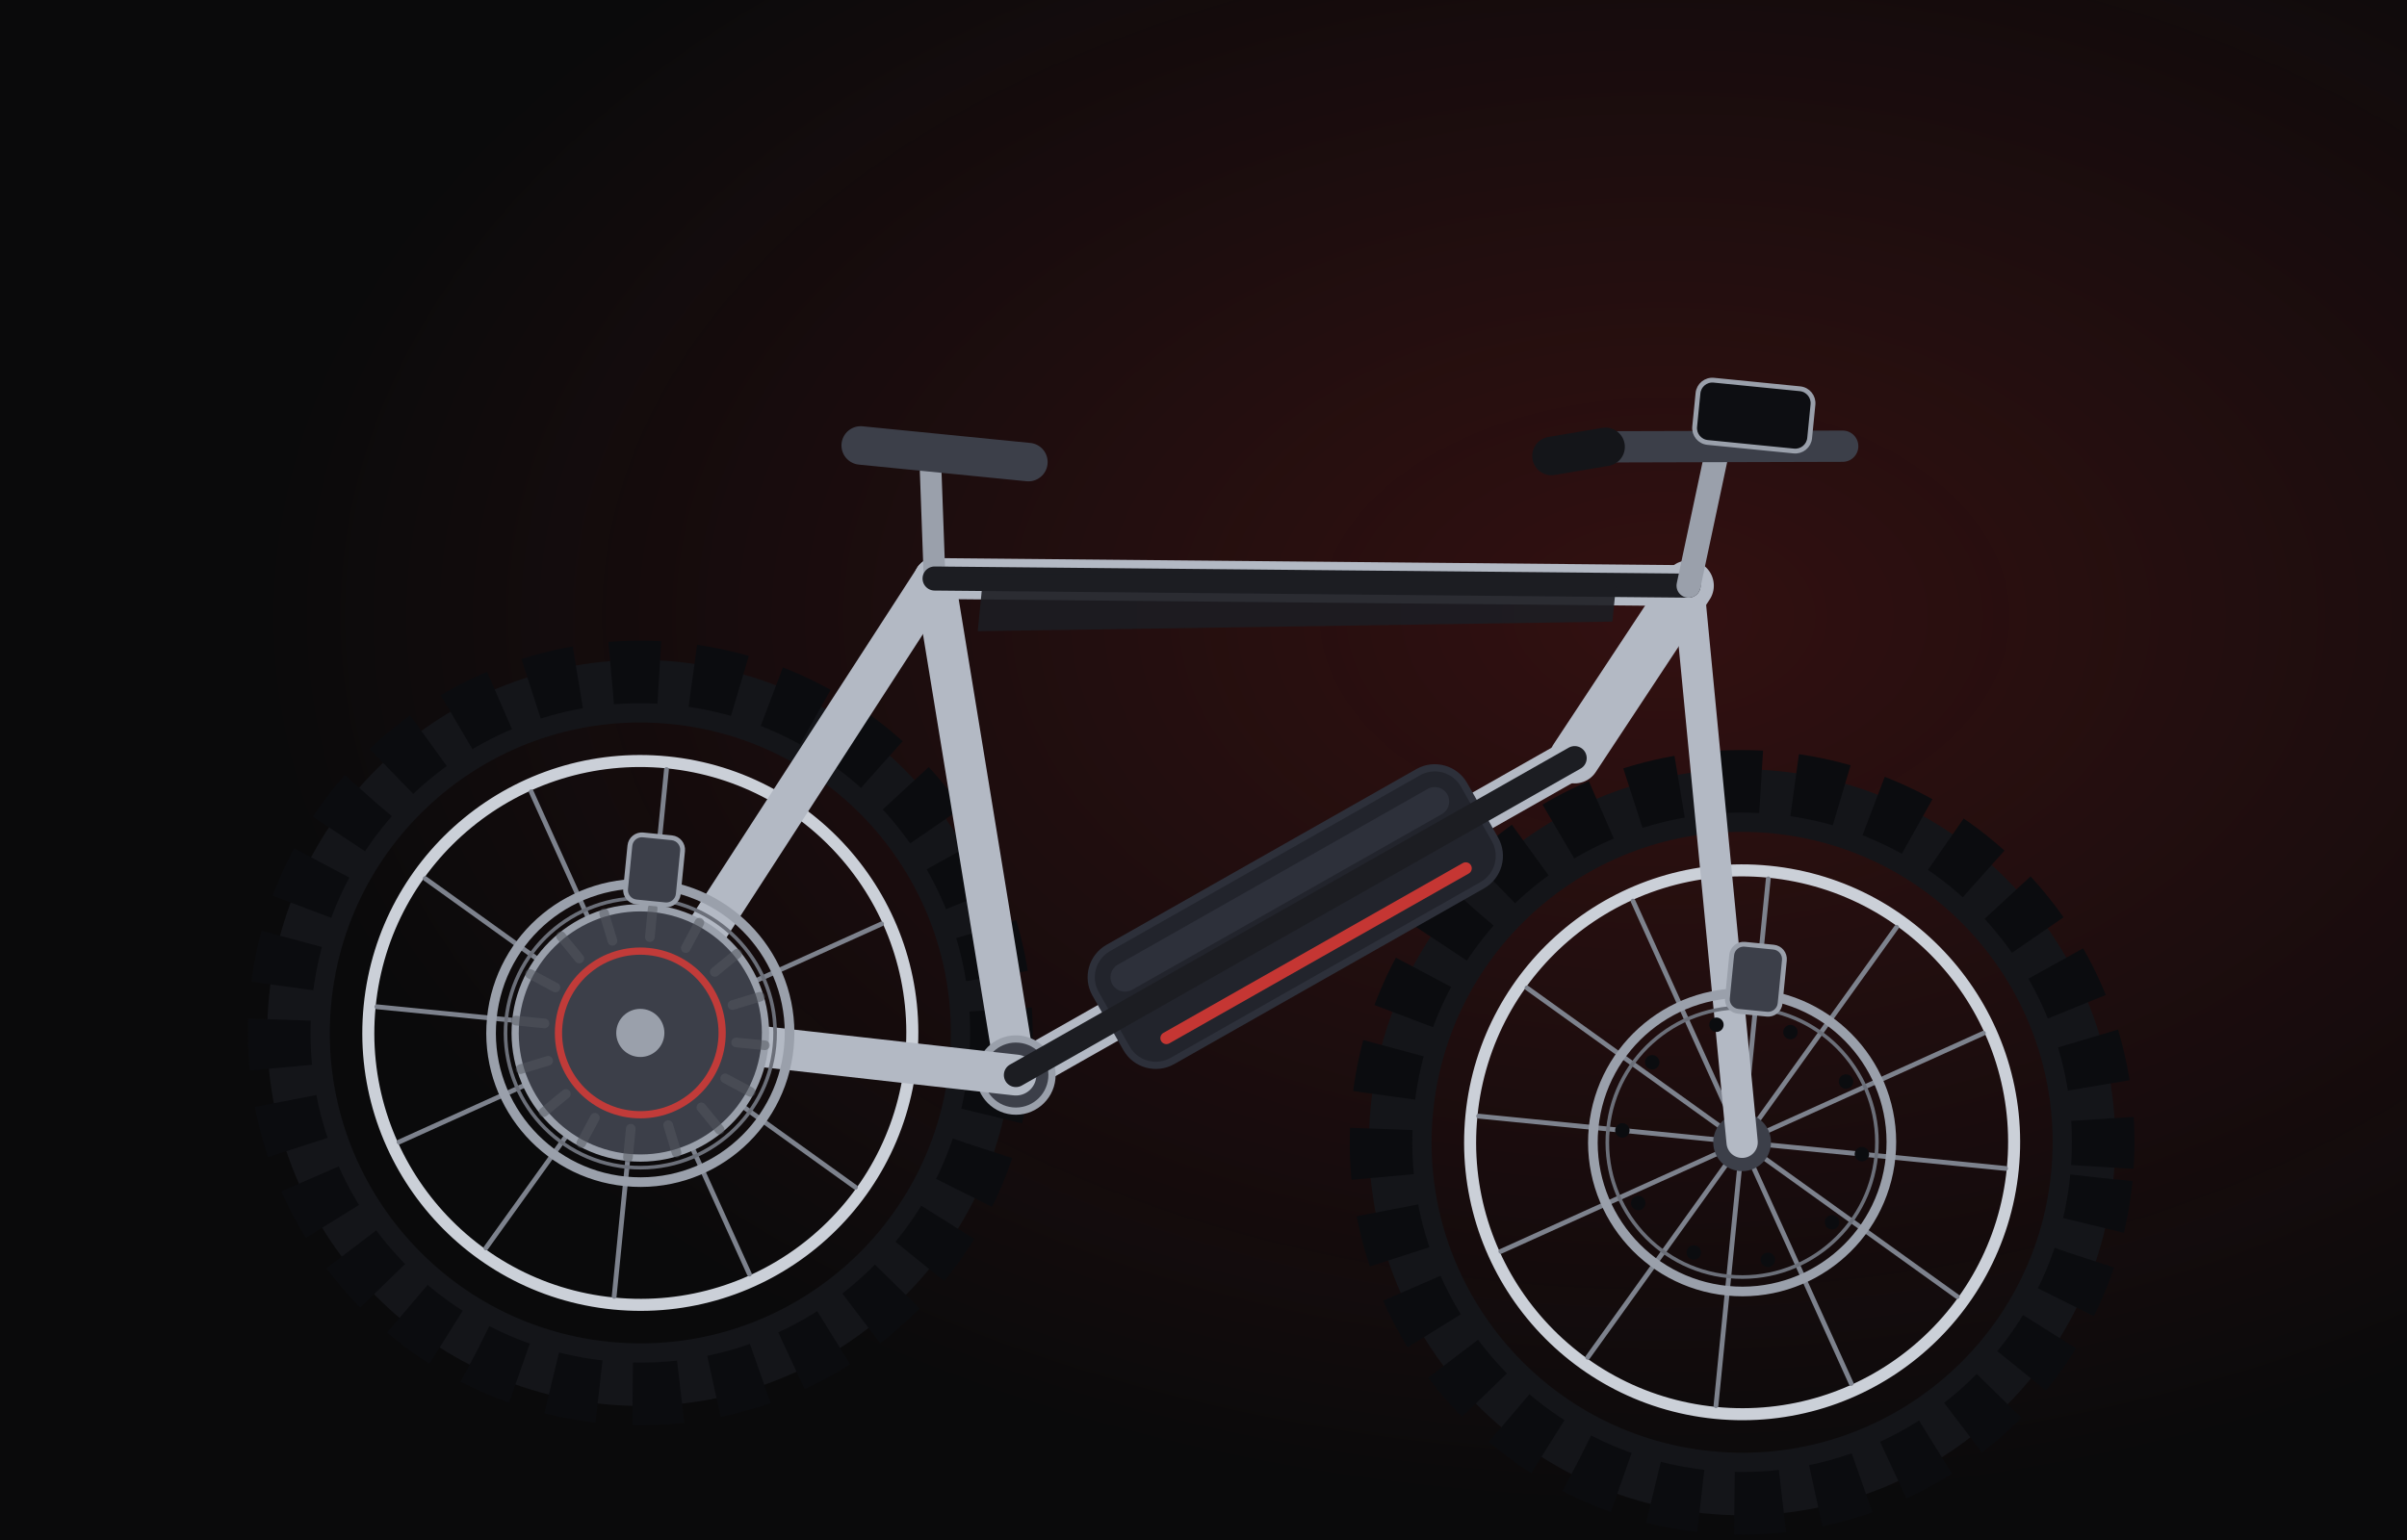
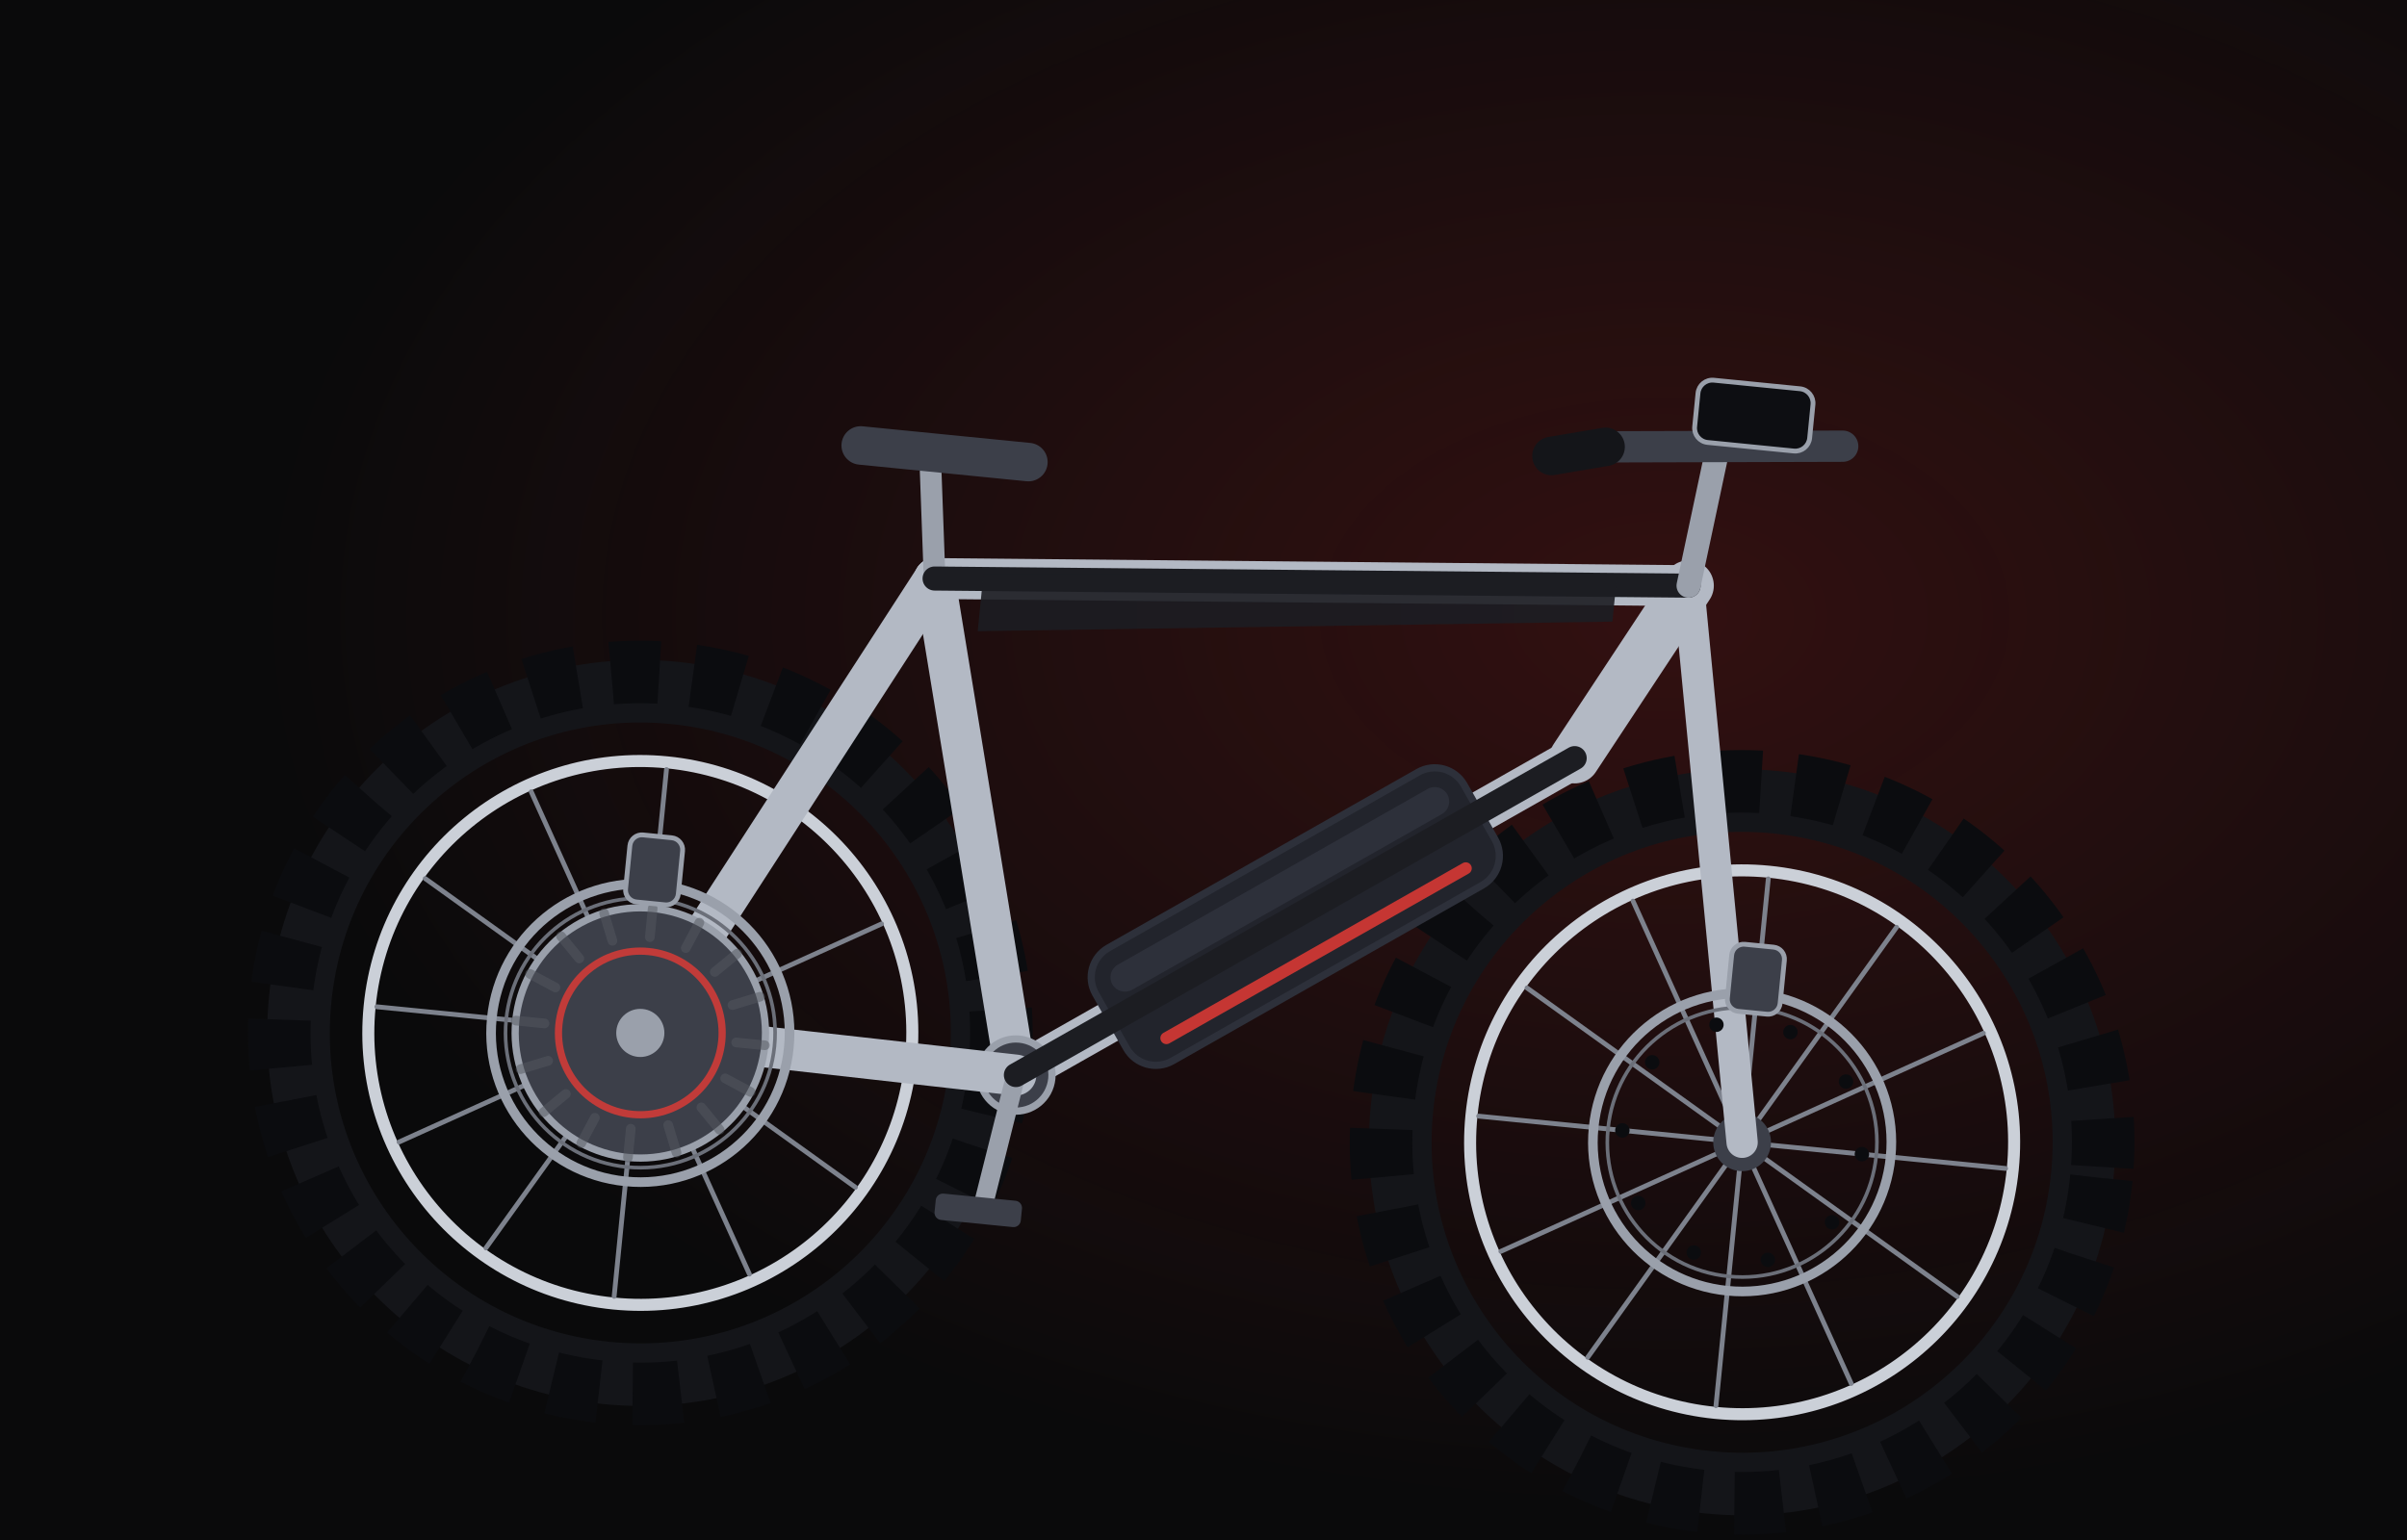
<svg xmlns="http://www.w3.org/2000/svg" viewBox="0 0 1000 640" width="1000" height="640">
  <defs>
    <radialGradient id="glow" cx="69.0%" cy="40%" r="58%">
      <stop offset="0%" stop-color="#d42a28" stop-opacity="0.20" />
      <stop offset="100%" stop-color="#d42a28" stop-opacity="0" />
    </radialGradient>
    <linearGradient id="sweep" x1="0" y1="0" x2="1" y2="0">
      <stop offset="0%" stop-color="#ffffff" stop-opacity="0" />
      <stop offset="50%" stop-color="#ffffff" stop-opacity="0.10" />
      <stop offset="55%" stop-color="#d42a28" stop-opacity="0.25" />
      <stop offset="100%" stop-color="#d42a28" stop-opacity="0" />
    </linearGradient>
  </defs>
  <rect width="1000" height="640" fill="#0a0a0b" />
  <rect width="1000" height="640" fill="url(#glow)" />
  <g transform="translate(500 350) rotate(5.67) scale(1.000) translate(-500 -350)">
    <g opacity="1.000" transform="translate(0 0.0)" />
    <g opacity="1.000" transform="translate(0 0.0)">
      <circle cx="275" cy="452" r="142" fill="none" stroke="#141519" stroke-width="26" />
      <circle cx="275" cy="452" r="113" fill="none" stroke="#cbd0d8" stroke-width="5" />
      <line x1="275" y1="452" x2="385" y2="452" stroke="#7d828d" stroke-width="2" stroke-linecap="round" />
      <line x1="275" y1="452" x2="370.263" y2="507" stroke="#7d828d" stroke-width="2" stroke-linecap="round" />
      <line x1="275" y1="452" x2="330" y2="547.263" stroke="#7d828d" stroke-width="2" stroke-linecap="round" />
      <line x1="275" y1="452" x2="275" y2="562" stroke="#7d828d" stroke-width="2" stroke-linecap="round" />
      <line x1="275" y1="452" x2="220" y2="547.263" stroke="#7d828d" stroke-width="2" stroke-linecap="round" />
      <line x1="275" y1="452" x2="179.737" y2="507" stroke="#7d828d" stroke-width="2" stroke-linecap="round" />
      <line x1="275" y1="452" x2="165" y2="452" stroke="#7d828d" stroke-width="2" stroke-linecap="round" />
      <line x1="275" y1="452" x2="179.737" y2="397" stroke="#7d828d" stroke-width="2" stroke-linecap="round" />
      <line x1="275" y1="452" x2="220" y2="356.737" stroke="#7d828d" stroke-width="2" stroke-linecap="round" />
      <line x1="275" y1="452" x2="275" y2="342" stroke="#7d828d" stroke-width="2" stroke-linecap="round" />
      <line x1="275" y1="452" x2="330" y2="356.737" stroke="#7d828d" stroke-width="2" stroke-linecap="round" />
      <line x1="275" y1="452" x2="370.263" y2="397" stroke="#7d828d" stroke-width="2" stroke-linecap="round" />
      <circle cx="275" cy="452" r="12" fill="#3c3f49" />
      <circle cx="735" cy="452" r="142" fill="none" stroke="#141519" stroke-width="26" />
      <circle cx="735" cy="452" r="113" fill="none" stroke="#cbd0d8" stroke-width="5" />
      <line x1="735" y1="452" x2="845" y2="452" stroke="#7d828d" stroke-width="2" stroke-linecap="round" />
      <line x1="735" y1="452" x2="830.263" y2="507" stroke="#7d828d" stroke-width="2" stroke-linecap="round" />
      <line x1="735" y1="452" x2="790" y2="547.263" stroke="#7d828d" stroke-width="2" stroke-linecap="round" />
      <line x1="735" y1="452" x2="735" y2="562" stroke="#7d828d" stroke-width="2" stroke-linecap="round" />
      <line x1="735" y1="452" x2="680" y2="547.263" stroke="#7d828d" stroke-width="2" stroke-linecap="round" />
      <line x1="735" y1="452" x2="639.737" y2="507" stroke="#7d828d" stroke-width="2" stroke-linecap="round" />
      <line x1="735" y1="452" x2="625" y2="452" stroke="#7d828d" stroke-width="2" stroke-linecap="round" />
      <line x1="735" y1="452" x2="639.737" y2="397" stroke="#7d828d" stroke-width="2" stroke-linecap="round" />
      <line x1="735" y1="452" x2="680" y2="356.737" stroke="#7d828d" stroke-width="2" stroke-linecap="round" />
      <line x1="735" y1="452" x2="735" y2="342" stroke="#7d828d" stroke-width="2" stroke-linecap="round" />
      <line x1="735" y1="452" x2="790" y2="356.737" stroke="#7d828d" stroke-width="2" stroke-linecap="round" />
      <line x1="735" y1="452" x2="830.263" y2="397" stroke="#7d828d" stroke-width="2" stroke-linecap="round" />
      <circle cx="735" cy="452" r="12" fill="#3c3f49" />
    </g>
    <g opacity="1.000" transform="translate(0 0.0)">
      <circle cx="275" cy="452" r="150" fill="none" stroke="#0b0c0f" stroke-width="26" stroke-dasharray="20 14" />
      <circle cx="735" cy="452" r="150" fill="none" stroke="#0b0c0f" stroke-width="26" stroke-dasharray="20 14" />
    </g>
    <g opacity="1.000" transform="translate(0 0.0)">
      <line x1="432" y1="454" x2="650" y2="300" stroke="#b3b9c4" stroke-width="17" stroke-linecap="round" />
      <line x1="378" y1="252" x2="690" y2="224" stroke="#b3b9c4" stroke-width="17" stroke-linecap="round" />
      <line x1="432" y1="454" x2="378" y2="252" stroke="#b3b9c4" stroke-width="17" stroke-linecap="round" />
      <line x1="650" y1="300" x2="690" y2="224" stroke="#b3b9c4" stroke-width="21" stroke-linecap="round" />
      <line x1="690" y1="224" x2="735" y2="452" stroke="#b3b9c4" stroke-width="13" stroke-linecap="round" />
      <circle cx="432" cy="454" r="15" fill="#3c3f49" stroke="#9aa0ab" stroke-width="3" />
      <line x1="432" y1="454" x2="275" y2="452" stroke="#b3b9c4" stroke-width="17" stroke-linecap="round" />
      <line x1="275" y1="452" x2="378" y2="252" stroke="#b3b9c4" stroke-width="17" stroke-linecap="round" />
    </g>
    <g opacity="1.000" transform="translate(0 0.0)">
      <line x1="378" y1="252" x2="372" y2="208" stroke="#9aa0ab" stroke-width="9" stroke-linecap="round" />
      <rect x="334" y="192" width="86" height="16" rx="8" fill="#3c3f49" />
    </g>
    <g opacity="1.000" transform="translate(0 0.0)">
      <circle cx="735" cy="452" r="62" fill="none" stroke="#9aa0ab" stroke-width="4" />
      <circle cx="735" cy="452" r="56" fill="none" stroke="#6b6f79" stroke-width="1.5" />
      <circle cx="785" cy="452" r="3" fill="#0b0c0f" />
      <circle cx="775.451" cy="481.389" r="3" fill="#0b0c0f" />
      <circle cx="750.451" cy="499.553" r="3" fill="#0b0c0f" />
      <circle cx="719.549" cy="499.553" r="3" fill="#0b0c0f" />
      <circle cx="694.549" cy="481.389" r="3" fill="#0b0c0f" />
      <circle cx="685" cy="452" r="3" fill="#0b0c0f" />
      <circle cx="694.549" cy="422.611" r="3" fill="#0b0c0f" />
      <circle cx="719.549" cy="404.447" r="3" fill="#0b0c0f" />
      <circle cx="750.451" cy="404.447" r="3" fill="#0b0c0f" />
      <circle cx="775.451" cy="422.611" r="3" fill="#0b0c0f" />
      <circle cx="275" cy="452" r="62" fill="none" stroke="#9aa0ab" stroke-width="4" />
      <circle cx="275" cy="452" r="56" fill="none" stroke="#6b6f79" stroke-width="1.5" />
      <circle cx="325" cy="452" r="3" fill="#0b0c0f" />
      <circle cx="315.451" cy="481.389" r="3" fill="#0b0c0f" />
      <circle cx="290.451" cy="499.553" r="3" fill="#0b0c0f" />
      <circle cx="259.549" cy="499.553" r="3" fill="#0b0c0f" />
      <circle cx="234.549" cy="481.389" r="3" fill="#0b0c0f" />
      <circle cx="225" cy="452" r="3" fill="#0b0c0f" />
      <circle cx="234.549" cy="422.611" r="3" fill="#0b0c0f" />
      <circle cx="259.549" cy="404.447" r="3" fill="#0b0c0f" />
      <circle cx="290.451" cy="404.447" r="3" fill="#0b0c0f" />
      <circle cx="315.451" cy="422.611" r="3" fill="#0b0c0f" />
    </g>
    <g opacity="1.000" transform="translate(0 0.0)">
      <g transform="translate(541 377) rotate(-35.23823)">
        <rect x="-88" y="-27" width="176" height="54" rx="14" fill="#22242c" stroke="#2d303a" stroke-width="3" />
        <rect x="-80" y="-19" width="160" height="12" rx="6" fill="#2d303a" />
        <rect x="-74" y="15" width="148" height="5" rx="2.5" fill="#e23a34" opacity="0.85" />
      </g>
    </g>
    <g opacity="1.000" transform="translate(0 0.0)">
      <circle cx="275" cy="452" r="52" fill="#3c3f49" stroke="#9aa0ab" stroke-width="3" />
      <line x1="315" y1="452" x2="327" y2="452" stroke="#54586180" stroke-width="4" stroke-linecap="round" />
      <line x1="311.955" y1="467.307" x2="323.042" y2="471.9" stroke="#54586180" stroke-width="4" stroke-linecap="round" />
      <line x1="303.284" y1="480.284" x2="311.77" y2="488.77" stroke="#54586180" stroke-width="4" stroke-linecap="round" />
      <line x1="290.307" y1="488.955" x2="294.9" y2="500.042" stroke="#54586180" stroke-width="4" stroke-linecap="round" />
      <line x1="275" y1="492" x2="275" y2="504" stroke="#54586180" stroke-width="4" stroke-linecap="round" />
      <line x1="259.693" y1="488.955" x2="255.1" y2="500.042" stroke="#54586180" stroke-width="4" stroke-linecap="round" />
      <line x1="246.716" y1="480.284" x2="238.23" y2="488.77" stroke="#54586180" stroke-width="4" stroke-linecap="round" />
      <line x1="238.045" y1="467.307" x2="226.958" y2="471.9" stroke="#54586180" stroke-width="4" stroke-linecap="round" />
      <line x1="235" y1="452" x2="223" y2="452" stroke="#54586180" stroke-width="4" stroke-linecap="round" />
      <line x1="238.045" y1="436.693" x2="226.958" y2="432.1" stroke="#54586180" stroke-width="4" stroke-linecap="round" />
      <line x1="246.716" y1="423.716" x2="238.23" y2="415.23" stroke="#54586180" stroke-width="4" stroke-linecap="round" />
      <line x1="259.693" y1="415.045" x2="255.1" y2="403.958" stroke="#54586180" stroke-width="4" stroke-linecap="round" />
      <line x1="275" y1="412" x2="275" y2="400" stroke="#54586180" stroke-width="4" stroke-linecap="round" />
      <line x1="290.307" y1="415.045" x2="294.9" y2="403.958" stroke="#54586180" stroke-width="4" stroke-linecap="round" />
      <line x1="303.284" y1="423.716" x2="311.77" y2="415.23" stroke="#54586180" stroke-width="4" stroke-linecap="round" />
      <line x1="311.955" y1="436.693" x2="323.042" y2="432.1" stroke="#54586180" stroke-width="4" stroke-linecap="round" />
      <circle cx="275" cy="452" r="34" fill="none" stroke="#e23a34" stroke-width="3" opacity="0.8" />
      <circle cx="275" cy="452" r="10" fill="#9aa0ab" />
    </g>
    <g opacity="1.000" transform="translate(0 0.0)">
+       <line x1="432" y1="454" x2="424" y2="508" stroke="#9aa0ab" stroke-width="8" stroke-linecap="round" />
+       <rect x="404" y="506" width="36" height="11" rx="3" fill="#3c3f49" />
+     </g>
+     <g opacity="1.000" transform="translate(0 0.0)">
      <rect x="723" y="370" width="22" height="28" rx="5" fill="#3c3f49" stroke="#9aa0ab" stroke-width="2" />
      <rect x="263" y="370" width="22" height="28" rx="5" fill="#3c3f49" stroke="#9aa0ab" stroke-width="2" />
    </g>
    <g opacity="1.000" transform="translate(0 0.0)">
      <line x1="432" y1="454" x2="650" y2="300" stroke="#1c1d22" stroke-width="10" stroke-linecap="round" />
      <line x1="378" y1="252" x2="690" y2="224" stroke="#1c1d22" stroke-width="10" stroke-linecap="round" />
      <path d="M398 248 L660 222 L660 242 L398 272 Z" fill="#1c1d22" opacity="0.9" />
    </g>
    <g opacity="1.000" transform="translate(0 0.0)" />
    <g opacity="1.000" transform="translate(0 0.0)" />
    <g opacity="1.000" transform="translate(0 0.0)">
      <line x1="690" y1="224" x2="696" y2="170" stroke="#9aa0ab" stroke-width="10" stroke-linecap="round" />
      <line x1="650" y1="170" x2="748" y2="160" stroke="#3c3f49" stroke-width="13" stroke-linecap="round" />
      <line x1="650" y1="170" x2="628" y2="176" stroke="#141519" stroke-width="16" stroke-linecap="round" />
      <rect x="686" y="138" width="48" height="26" rx="6" fill="#0d0e12" stroke="#9aa0ab" stroke-width="2" />
    </g>
  </g>
  <g transform="translate(1257 0) skewX(-12)">
    <rect x="-90" y="-100" width="180" height="840" fill="url(#sweep)" />
  </g>
</svg>
